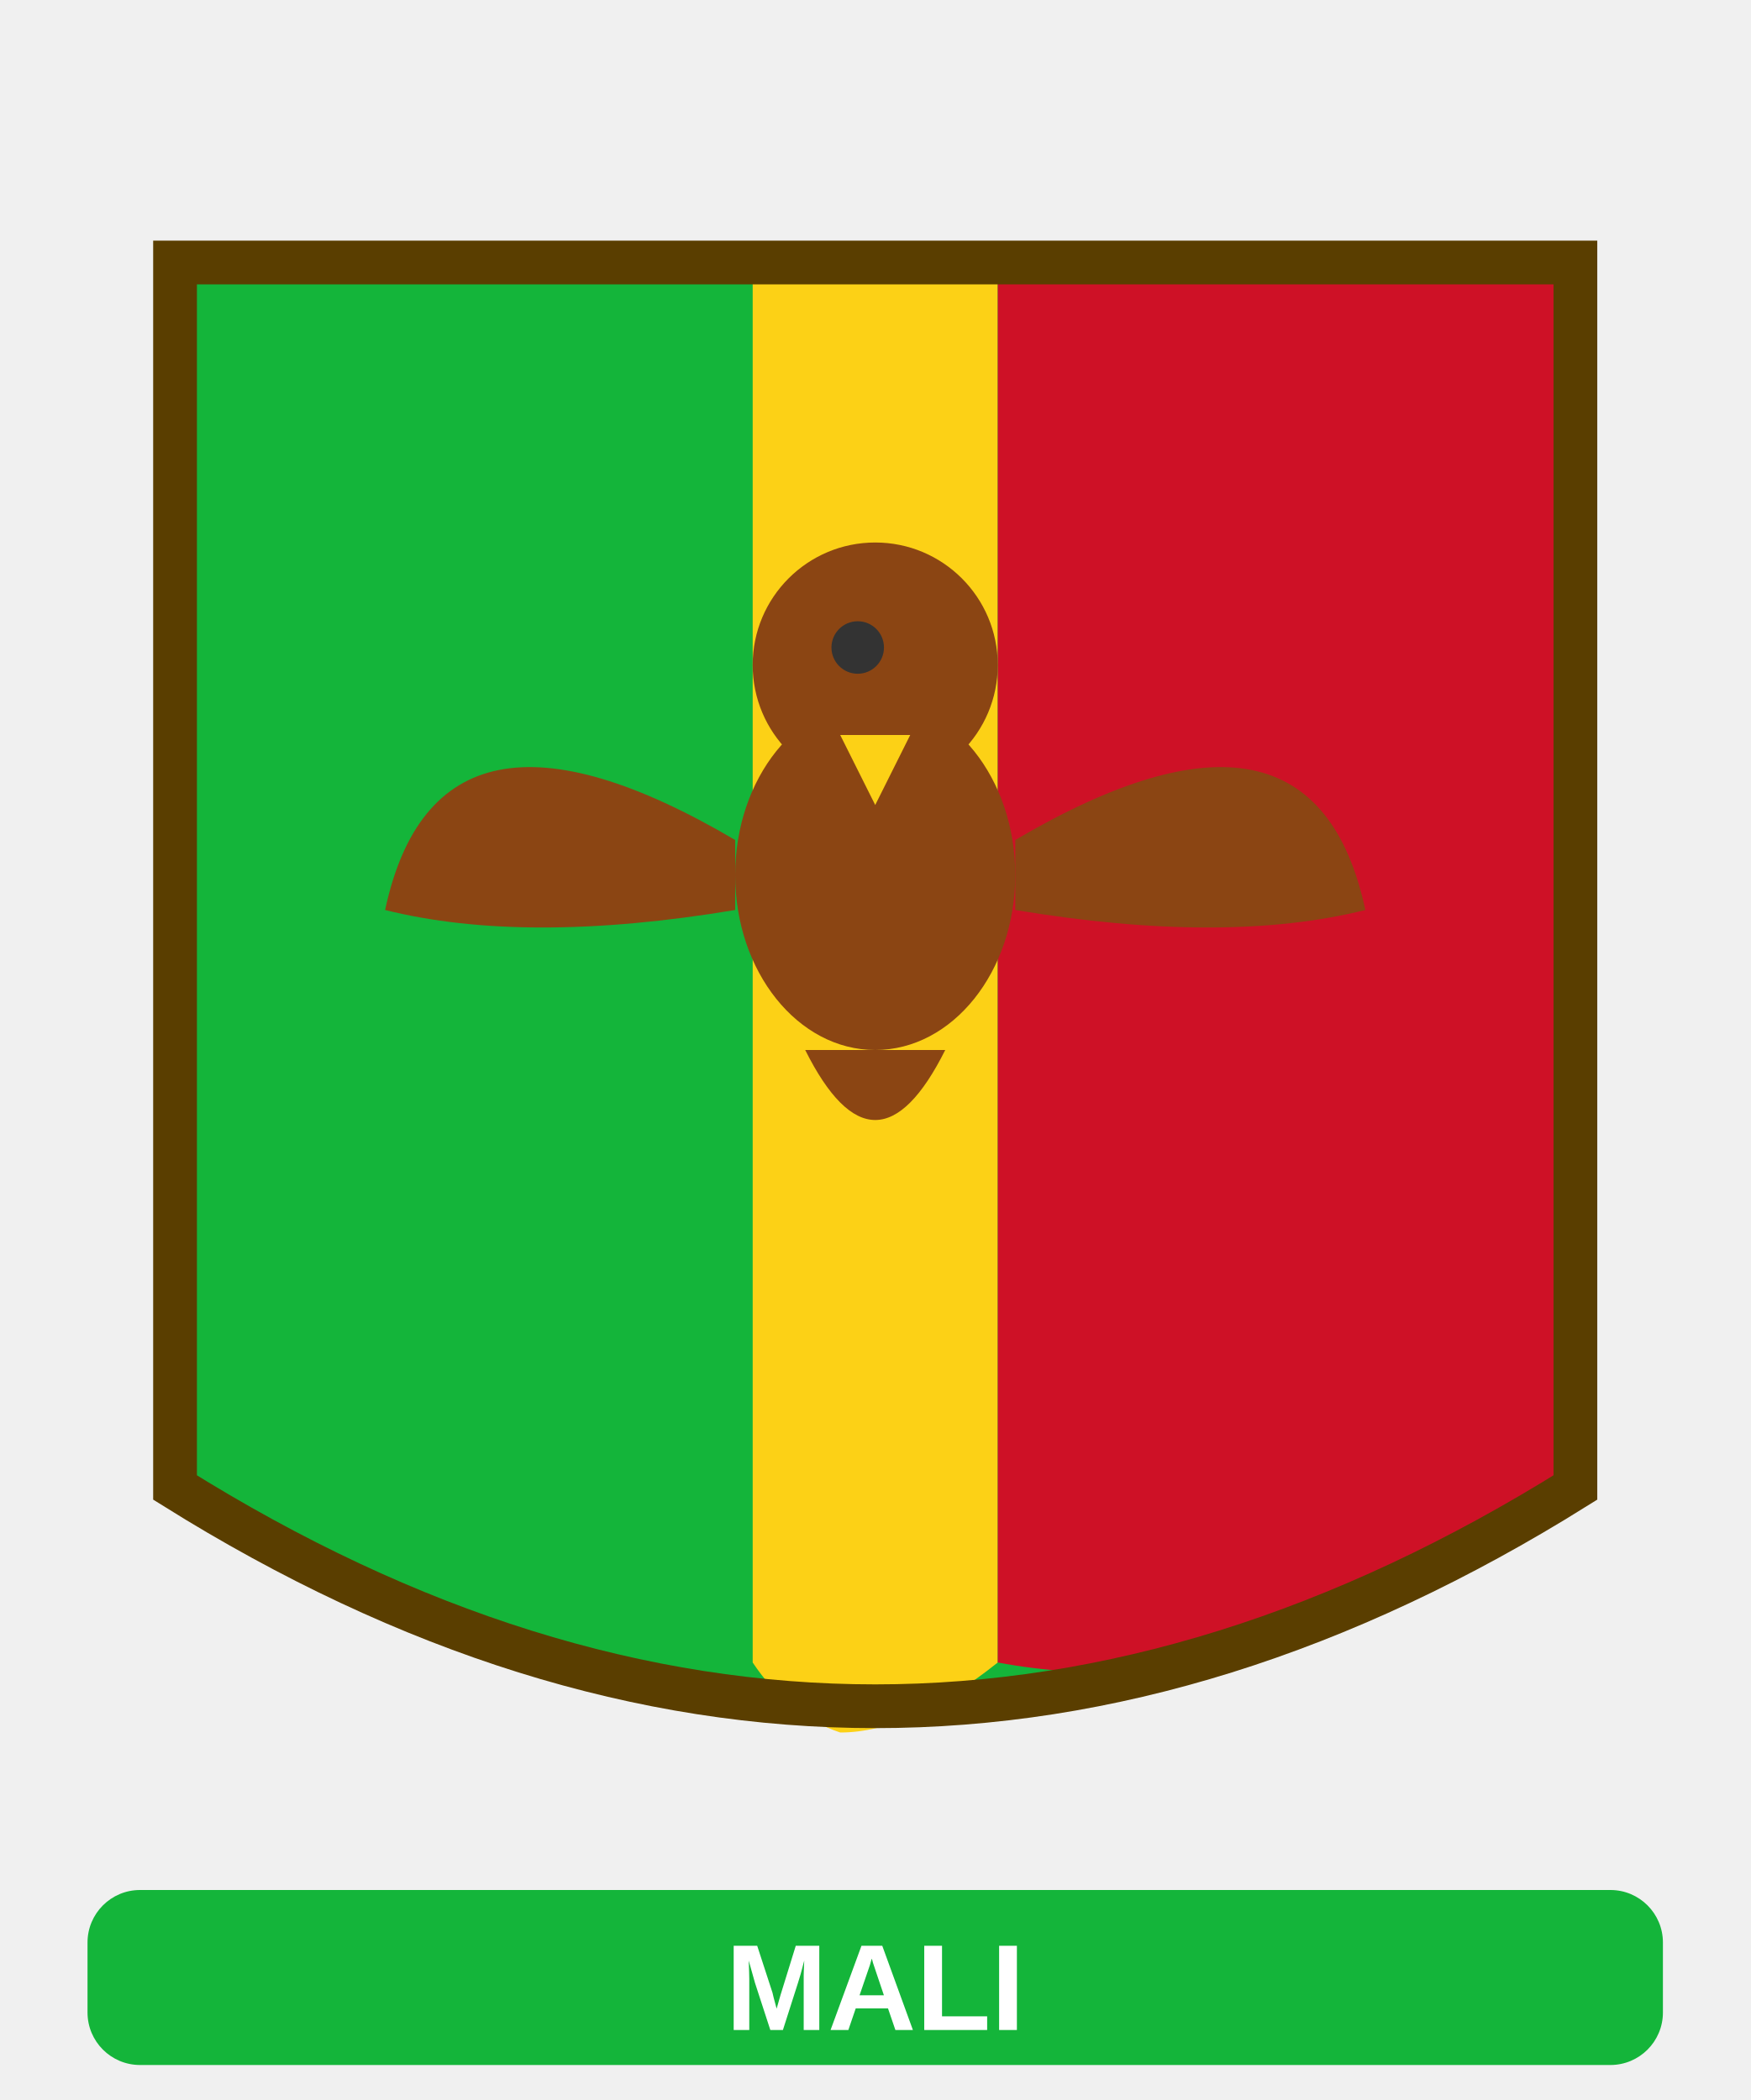
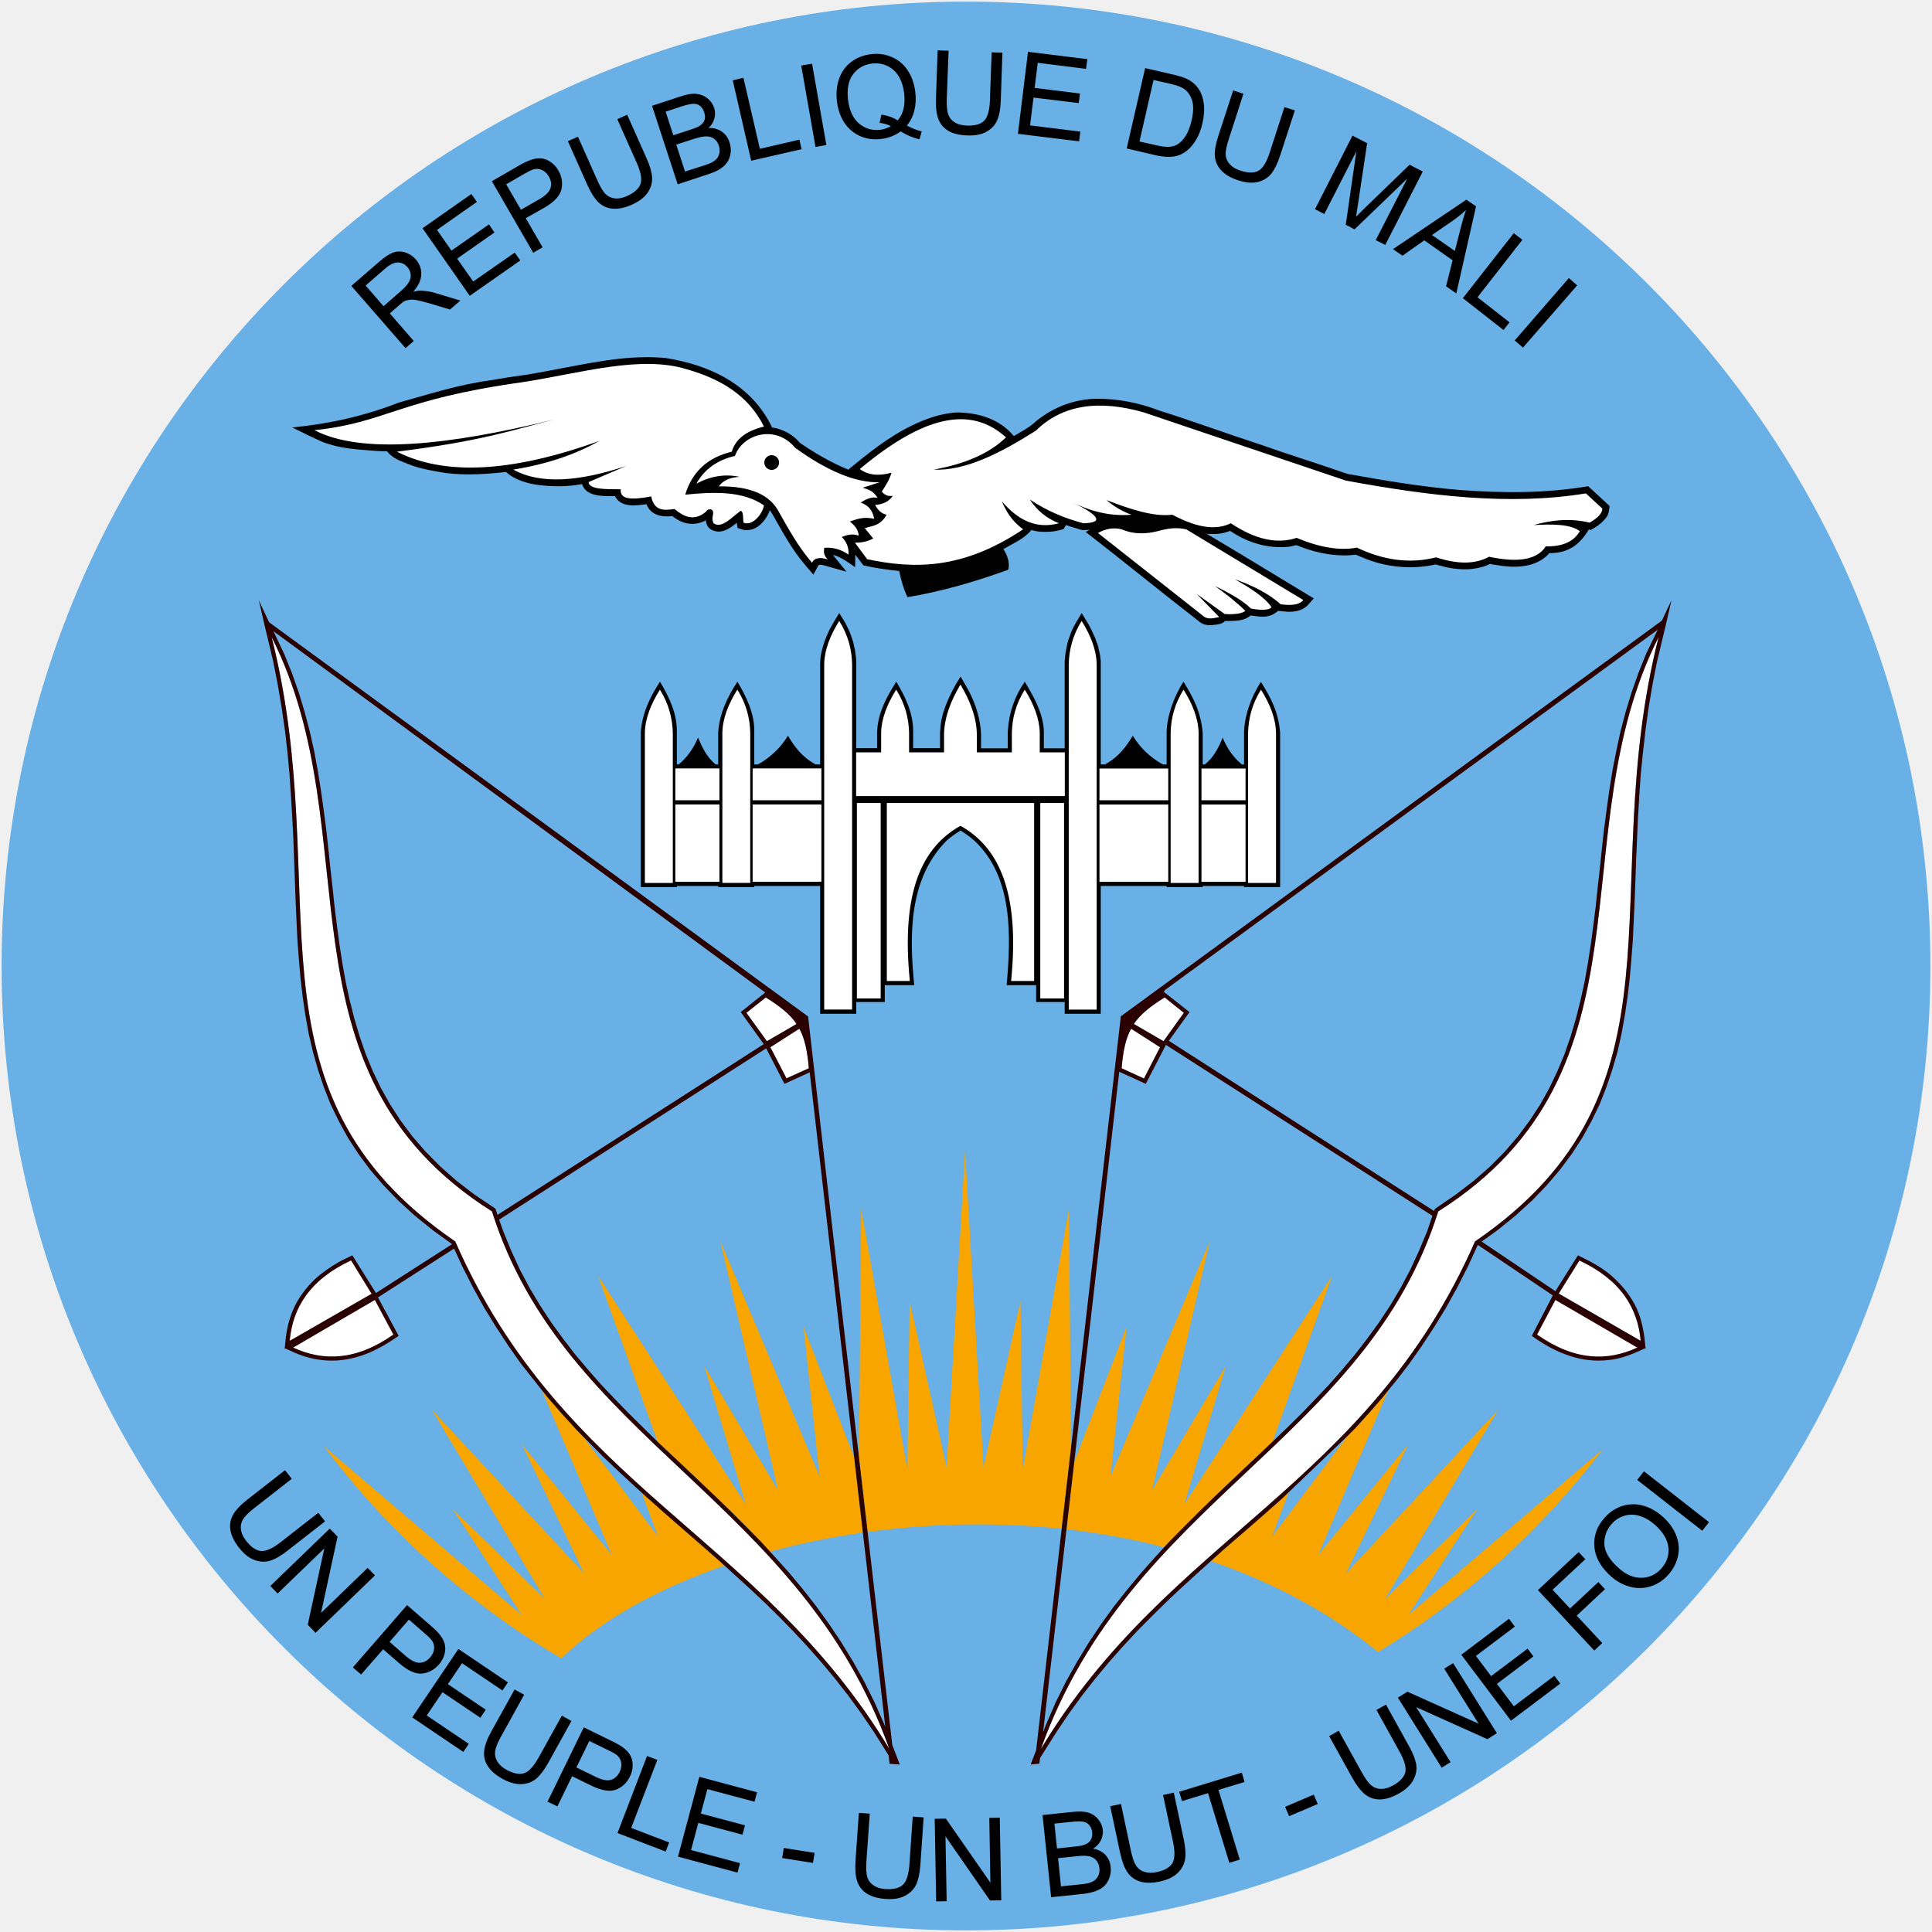
- <svg xmlns="http://www.w3.org/2000/svg" viewBox="0 0 100 120">
-   <path d="M10,15 L90,15 L90,85 Q50,110 10,85 Z" fill="#14B53A" />
-   <path d="M43,15 L57,15 L57,95 Q52,99 48,99 Q45,98 43,95 Z" fill="#FCD116" />
-   <path d="M57,15 L90,15 L90,85 Q73,98 57,95 Z" fill="#CE1126" />
-   <path d="M10,15 L90,15 L90,85 Q50,110 10,85 Z" fill="none" stroke="#5a3e00" stroke-width="2.5" />
-   <ellipse cx="50" cy="50" rx="8" ry="10" fill="#8B4513" />
-   <circle cx="50" cy="38" r="7" fill="#8B4513" />
-   <path d="M42,48 Q25,38 22,52 Q30,54 42,52" fill="#8B4513" />
-   <path d="M58,48 Q75,38 78,52 Q70,54 58,52" fill="#8B4513" />
-   <path d="M46,60 Q50,68 54,60" fill="#8B4513" />
-   <path d="M48,42 L52,42 L50,46 Z" fill="#FCD116" />
-   <circle cx="49" cy="37" r="1.5" fill="#333" />
-   <rect x="5" y="108" width="90" height="10" rx="3" fill="#14B53A" />
-   <text x="50" y="116" font-family="Arial" font-size="7" font-weight="bold" fill="white" text-anchor="middle">MALI</text>
+ <svg xmlns="http://www.w3.org/2000/svg" height="601" width="601" overflow="visible" version="1.1" id="svg98">
+   <defs id="defs102" />
+   <g clip-rule="evenodd" fill-rule="evenodd" id="g96">
+     <path d="m 303.078,-268.609 c -165.645,0 -300,134.342 -300,300 0.012,165.636 134.355,300 300,300 165.654,0 300,-134.364 300,-300 0,-165.665 -134.346,-300 -300,-300 z" fill="#68b0e5" transform="translate(-2.578 269.11)" id="path76" />
+     <path d="M103.26 180.72l61.643 52.582-21.543-33.032 28.725 28.004-35.188-58.886 47.39 50.979-19.382-40.211 28 34.472-21.776-51.252 1.762 2.15 4.24 4.901 4.314 4.719 2.35 2.423 23.485 31.32-5.156-13.756 1.804 1.64 4.61 4.081 4.61 4.045 4.628 4.045 4.628 4.045 4.61 4.063.947.856c-21.007 7.251-38.735 17.218-50.749 28.86-28.855-16.926-54.014-39.428-73.949-66.083zM207.117 179.317l-18.511-51.58 45.95 71.094-12.918-43.09 22.975 38.772-17.946-77.543 30.883 73.243-5.029-46.679 15.76 40.721 2.697 23.394c-9.966 1.421-19.641 3.425-28.842 5.903l-2.824-3.024-4.537-4.664-4.573-4.555-4.61-4.464-4.628-4.409-4.61-4.373-4.61-4.336-4.573-4.336zM269.793 184.255l.674-77.343 14.375 81.151.711-52.437 11.497 51.708 5.739-98.387 5.739 98.387 11.497-51.708.711 52.437 14.375-81.151.656 74.136-2.933 25.398c-14.102-1.494-28.295-1.713-42.124-.838-6.158.401-12.262 1.02-18.238 1.84zM336.732 185.73l16.325-42.197-5.029 46.679 30.883-73.243-17.946 77.543 22.975-38.772-12.936 43.09 45.968-71.094-18.53 51.635v.018l-4.573 4.336-4.61 4.336-4.628 4.373-4.61 4.409-4.61 4.464-4.573 4.555-4.537 4.664-1.549 1.676c-10.003-2.587-20.206-4.427-30.445-5.575zM403.435 195.186l-5.138 13.701 23.358-31.156 2.514-2.587 4.318-4.719 4.227-4.901 1.694-2.059-21.754 51.161 28.022-34.472-19.404 40.211 47.408-50.979-35.201 58.886 28.733-28.022-21.536 33.051 60.49-51.598c-19.04 25.198-42.762 46.661-69.873 63.095-15.56-12.626-33.306-21.9-52.072-28.295l3.99-3.535 4.628-4.027 4.628-4.045 4.61-4.045 4.61-4.081z" fill="#f8a500" transform="translate(-2.578 269.11)" id="path78" />
+     <path d="M 87.074,-70.932 C 118.233,-9.312 86.035,63.749 155.622,107.713 178.125,179.044 251.518,197.391 279.212,274.934 239.402,208.815 177.779,193.583 144.197,117.06 75.302,69.98 107.154,8.361 87.074,-70.932 Z m 431.463,0 c -31.156,61.619 1.039,134.681 -68.543,178.645 -22.501,71.312 -95.891,89.66 -123.603,167.221 C 366.219,208.797 427.838,193.565 461.417,117.06 530.306,69.98 498.458,8.343 518.536,-70.932 Z M 364.889,41.175 c 1.986,1.585 3.99,3.17 5.976,4.755 -2.114,2.952 -4.245,5.903 -6.359,8.873 -3.079,-1.786 -6.14,-3.589 -9.219,-5.375 1.895,-2.933 5.375,-5.648 9.602,-8.254 z m 129.014,81.843 c -2.15,3.425 -4.282,6.869 -6.432,10.294 8.49,4.901 16.981,9.784 25.471,14.685 -0.929,-10.24 -6.158,-18.949 -19.04,-24.979 z m -13.506,23.04 c 1.913,-3.571 4.027,-7.486 5.94,-11.057 8.472,4.919 17.463,10.189 25.935,15.108 -11.791,6.104 -20.214,4.455 -31.874,-4.051 z M 351.498,63.202 c 2.314,1.057 4.646,2.113 6.96,3.17 1.658,-3.243 3.334,-6.468 4.992,-9.711 -2.988,-1.913 -5.976,-3.844 -8.982,-5.757 -1.749,3.024 -2.569,7.361 -2.97,12.298 z M 240.776,41.193 c -2.004,1.567 -3.99,3.152 -5.994,4.737 2.132,2.952 4.245,5.921 6.359,8.873 3.079,-1.786 6.158,-3.589 9.237,-5.375 -1.895,-2.933 -5.393,-5.648 -9.602,-8.235 z M 111.85,122.831 c 2.141,3.444 4.424,7.134 6.567,10.578 -8.483,4.865 -17.29,9.813 -25.779,14.696 1.009,-14.481 9.384,-21.517 19.212,-25.274 z m 13.295,23.277 c -1.911,-3.571 -4.039,-7.423 -5.951,-10.994 -8.469,4.919 -17.16,10.061 -25.632,14.981 9.33,4.3 19.933,4.176 31.583,-3.986 z M 254.186,63.184 c -2.332,1.057 -4.646,2.113 -6.96,3.17 -1.658,-3.225 -3.334,-6.468 -5.01,-9.711 3.006,-1.913 5.994,-3.826 9.001,-5.757 1.749,3.024 2.569,7.361 2.97,12.298 z" fill="#fff" transform="translate(-2.578,269.11)" id="path80" />
+     <path d="M101.593 201.48l2.095 2.678-11.701 9.128c-2.032 1.603-3.828 2.624-5.388 3.097-1.56.474-3.178.401-4.867-.219-1.693-.601-3.296-1.895-4.821-3.844-1.481-1.895-2.37-3.699-2.655-5.411-.293-1.713-.02-3.316.818-4.81.834-1.476 2.323-3.061 4.469-4.737l11.699-9.128 2.092 2.678-11.686 9.128c-1.758 1.366-2.926 2.551-3.502 3.516-.579.984-.78 2.041-.612 3.188.169 1.148.705 2.314 1.603 3.462 1.54 1.968 3.085 3.024 4.635 3.17 1.543.128 3.586-.783 6.127-2.769zm-14.918 22.775l18.482-17.855 2.423 2.514-5.136 23.722 14.51-14.011 2.265 2.332-18.482 17.855-2.423-2.514 5.149-23.722-14.523 14.011zm25.675 25.325l16.855-19.386 7.313 6.359c1.288 1.111 2.217 2.041 2.788 2.751.814.984 1.35 1.968 1.609 2.988.257 1.002.23 2.077-.073 3.207-.306 1.148-.876 2.205-1.713 3.17-1.434 1.64-3.174 2.587-5.215 2.824-2.041.219-4.435-.856-7.175-3.243l-4.974-4.318-6.852 7.871zm11.406-7.944l5.014 4.373c1.658 1.439 3.103 2.15 4.334 2.132 1.233-.018 2.334-.565 3.307-1.694.707-.82 1.108-1.676 1.201-2.624.091-.929-.117-1.786-.629-2.551-.337-.492-1.079-1.239-2.243-2.241l-4.961-4.318zm7.057 23.504l14.366-21.299 15.399 10.403-1.696 2.514-12.583-8.49-4.398 6.523 11.783 7.944-1.685 2.496-11.785-7.944-4.89 7.251 13.078 8.818-1.696 2.514zm46.542-.547l2.977 1.658-7.199 12.991c-1.252 2.241-2.502 3.899-3.751 4.956-1.25 1.039-2.768 1.603-4.562 1.694-1.798.091-3.775-.456-5.941-1.658-2.104-1.166-3.631-2.478-4.562-3.954-.94-1.458-1.314-3.043-1.121-4.737.188-1.694.942-3.735 2.263-6.104l7.199-12.991 2.972 1.64-7.19 12.972c-1.082 1.95-1.696 3.498-1.847 4.61-.151 1.13.082 2.186.683 3.188.607.984 1.55 1.84 2.826 2.551 2.186 1.203 4.021 1.567 5.504 1.093 1.474-.474 2.997-2.113 4.559-4.938l7.19-12.972zm-4.444 26.747l11.26-23.103 8.709 4.245c1.549.747 2.678 1.403 3.407 1.931 1.039.747 1.822 1.567 2.332 2.478.51.893.765 1.95.765 3.134 0 1.184-.273 2.35-.838 3.48-.966 1.968-2.387 3.334-4.3 4.081-1.913.747-4.519.328-7.78-1.257l-5.923-2.897-4.577 9.383zm8.964-10.64l5.976 2.915c1.968.966 3.553 1.294 4.737.966 1.184-.346 2.113-1.166 2.751-2.496.474-.984.638-1.931.492-2.842-.164-.929-.583-1.694-1.275-2.314-.437-.383-1.348-.911-2.751-1.585l-5.903-2.879zm12.79 20.406l9.201-23.977 3.188 1.221-8.126 21.153 11.806 4.537-1.075 2.824zm18.821 7.343l6.65-24.834 17.946 4.81-.802 2.933-14.649-3.917-2.041 7.598 13.738 3.662-.783 2.915-13.738-3.68-2.259 8.454 15.232 4.081-.783 2.933zm32.413.437l.492-3.134 9.584 1.512-.492 3.134zm40.612-12.881l3.389.237-1.02 14.813c-.182 2.569-.619 4.591-1.312 6.085-.692 1.458-1.822 2.624-3.425 3.462-1.585.856-3.608 1.184-6.085 1.002-2.387-.164-4.336-.711-5.794-1.64-1.476-.929-2.478-2.205-3.024-3.826-.547-1.622-.711-3.772-.528-6.486l1.039-14.813 3.389.237-1.039 14.794c-.146 2.223-.055 3.881.273 4.956.346 1.093 1.002 1.95 1.968 2.587.966.656 2.186 1.02 3.644 1.111 2.496.182 4.3-.255 5.448-1.312 1.13-1.057 1.822-3.188 2.041-6.413zm7.288 26.364l-.456-25.69 3.48-.055 13.847 19.932-.346-20.169 3.261-.055.456 25.69-3.498.055-13.847-19.951.364 20.188zm35.765-1.294l-2.678-25.562 9.584-1.002c1.95-.2 3.535-.109 4.774.273 1.239.401 2.241 1.111 3.024 2.113.783 1.002 1.239 2.077 1.366 3.261.109 1.093-.073 2.15-.583 3.17-.474 1.039-1.294 1.895-2.423 2.624 1.585.292 2.861.947 3.808 1.931.947 1.02 1.494 2.259 1.64 3.753.128 1.203 0 2.332-.401 3.425-.401 1.075-.947 1.931-1.622 2.569-.692.638-1.585 1.148-2.678 1.549-1.075.401-2.441.692-4.063.875zm1.822-15.177l5.539-.583c1.494-.146 2.551-.364 3.188-.638.82-.328 1.439-.838 1.804-1.476.364-.638.51-1.403.419-2.296-.091-.838-.364-1.567-.838-2.168-.474-.601-1.111-.984-1.895-1.148-.765-.164-2.077-.146-3.917.055l-5.102.528zm1.239 11.806l6.359-.674c1.111-.109 1.858-.237 2.296-.364.765-.219 1.385-.528 1.877-.911.492-.364.875-.893 1.148-1.549.273-.656.364-1.385.273-2.205-.091-.947-.419-1.749-.984-2.405-.565-.656-1.294-1.075-2.205-1.275-.875-.182-2.15-.2-3.771-.018l-5.903.619zm31.757-28.441l3.334-.711 3.097 14.521c.528 2.533.674 4.591.401 6.195-.255 1.622-1.02 3.043-2.314 4.282-1.294 1.257-3.152 2.132-5.575 2.642-2.35.51-4.373.51-6.031.018-1.676-.492-2.988-1.439-3.954-2.842-.984-1.403-1.731-3.425-2.314-6.085l-3.079-14.521 3.334-.711 3.079 14.503c.456 2.186 1.002 3.753 1.622 4.682.638.966 1.494 1.603 2.605 1.95 1.111.364 2.387.383 3.808.073 2.441-.51 4.063-1.439 4.883-2.769.783-1.33.856-3.571.182-6.723zm20.607 21.099l-6.614-21.663-8.09 2.478-.893-2.897 19.477-5.958.875 2.897-8.126 2.478 6.632 21.682zm18.602-14.503l-1.239-2.915 8.909-3.79 1.239 2.915zm27.166-33.051l2.97-1.658 7.197 12.991c1.257 2.241 1.986 4.191 2.223 5.794.219 1.622-.109 3.207-.984 4.774-.875 1.585-2.387 2.97-4.555 4.172-2.095 1.166-4.027 1.749-5.757 1.767-1.749.018-3.28-.51-4.628-1.567-1.33-1.057-2.642-2.769-3.972-5.138l-7.197-12.991 2.97-1.658 7.197 12.972c1.075 1.95 2.059 3.298 2.933 4.008.875.729 1.895 1.093 3.043 1.111 1.166.018 2.387-.346 3.662-1.039 2.186-1.221 3.48-2.587 3.863-4.099.364-1.494-.219-3.662-1.786-6.486zm20.297 17.965l-13.628-21.791 2.97-1.84 22.137 9.948-10.695-17.108 2.769-1.731 13.61 21.791-2.952 1.858-22.155-9.966 10.713 17.108zm21.554-14.612l-15.45-20.515 14.831-11.187 1.822 2.423-12.116 9.128 4.737 6.286 11.351-8.545 1.804 2.405-11.351 8.545 5.266 6.978 12.608-9.493 1.822 2.423zm25.909-21.827l-17.527-18.803 12.681-11.825 2.059 2.223-10.185 9.492 5.429 5.83 8.818-8.217 2.059 2.205-8.8 8.235 7.944 8.527zm5.174-23.103c-3.17-2.842-4.901-5.94-5.156-9.256-.255-3.316.82-6.322 3.243-9.001 1.585-1.767 3.444-2.988 5.557-3.644 2.113-.638 4.263-.674 6.45-.055 2.168.601 4.209 1.786 6.122 3.498 1.931 1.749 3.316 3.699 4.136 5.849.82 2.168.984 4.3.492 6.45-.51 2.15-1.512 4.045-3.006 5.703-1.622 1.804-3.498 3.006-5.648 3.644-2.132.638-4.282.638-6.45.018-2.15-.619-4.063-1.694-5.739-3.207zm2.387-2.569c2.296 2.077 4.664 3.079 7.106 3.043 2.441-.036 4.5-1.002 6.176-2.861 1.713-1.913 2.46-4.081 2.223-6.504-.237-2.441-1.585-4.755-4.045-6.978-1.549-1.403-3.134-2.35-4.774-2.861-1.622-.528-3.225-.565-4.774-.128-1.549.437-2.879 1.275-4.027 2.533-1.603 1.804-2.369 3.881-2.314 6.286.073 2.387 1.549 4.883 4.427 7.47zm26.036-11.588l-20.242-15.815 2.095-2.678 20.242 15.815zM294.254-253.447l-.51 14.86c-.109 2.72.128 4.899.729 6.49.601 1.591 1.64 2.817 3.134 3.702 1.494.878 3.462 1.339 5.867 1.423 2.46.084 4.482-.297 6.031-1.195 1.567-.896 2.678-2.092 3.298-3.587.656-1.501 1.002-3.566 1.093-6.149l.51-14.804-3.352-.115-.528 14.804c-.109 3.219-.711 5.397-1.822 6.492-1.093 1.095-2.897 1.563-5.393 1.479-1.476-.055-2.715-.363-3.717-.967-.984-.61-1.658-1.434-2.041-2.505-.383-1.071-.528-2.722-.456-4.954l.565-14.86zm28.113.455l-3.134 25.508 19.021 2.334.401-3.017-15.651-1.937 1.075-8.654 14.066 1.709.401-2.961-14.12-1.765.966-7.8 15.031 1.878.401-3.017zm-47.135.627c-.565-.002-1.13.042-1.713.113-2.332.288-4.391 1.082-6.14 2.392-1.749 1.31-3.006 3.055-3.771 5.238-.765 2.192-.984 4.542-.674 7.06.31 2.525 1.075 4.77 2.332 6.661 1.257 1.897 2.933 3.27 4.956 4.156 2.022.88 4.172 1.141 6.486.855 2.277-.282 4.282-1.048 6.031-2.334 2.004 1.202 3.954 2.011 5.867 2.449l.692-2.449c-1.385-.335-2.933-.936-4.61-1.822 1.13-1.399 1.895-2.966 2.332-4.726.437-1.753.547-3.715.273-5.808-.31-2.531-1.093-4.715-2.332-6.605-1.239-1.891-2.861-3.27-4.901-4.156-1.512-.663-3.134-1.02-4.828-1.024zm-.109 2.961c1.203.013 2.369.281 3.462.796 1.458.681 2.642 1.729 3.535 3.188.893 1.454 1.458 3.23 1.713 5.295.437 3.629-.237 6.433-2.004 8.485-1.385-.92-3.043-1.518-5.065-1.822l-.565 2.562c1.203.144 2.387.468 3.535 1.024-1.02.579-2.114.988-3.316 1.139-2.533.31-4.737-.361-6.596-1.935-1.858-1.572-3.006-3.974-3.425-7.288-.419-3.422.091-6.102 1.549-8.028 1.439-1.92 3.407-3.048 5.921-3.36.419-.051.838-.062 1.257-.057zm-19.932.113l-3.371.57 4.446 25.336 3.371-.627zm103.616 1.366l-5.739 24.996 8.982 2.106c1.512.346 2.933.532 4.172.514 1.221-.013 2.277-.211 3.243-.57.947-.359 1.877-.964 2.788-1.766.911-.802 1.767-1.88 2.551-3.245.783-1.365 1.385-2.994 1.822-4.896.528-2.232.656-4.32.401-6.207-.255-1.889-.875-3.535-1.931-4.952-.82-1.1-1.95-1.957-3.298-2.62-.966-.47-2.387-.916-4.336-1.366zm-124.988 3.017l-3.298.798 5.739 24.996 15.669-3.587-.674-2.961-12.298 2.848-5.12-22.091zm127.593.683l5.302 1.195c1.968.455 3.352.993 4.154 1.538 1.13.76 1.968 1.928 2.514 3.531.528 1.603.474 3.7-.128 6.32-.437 1.891-1.02 3.442-1.767 4.668-.747 1.221-1.585 2.128-2.551 2.733-.692.432-1.567.709-2.569.798-1.002.089-2.332-.073-3.99-.456l-5.338-1.197zm24.779 3.245l-4.61 14.12c-.838 2.585-1.221 4.679-1.075 6.379.128 1.694.838 3.187 2.041 4.442 1.203 1.263 2.897 2.276 5.193 3.017 2.35.765 4.391.947 6.14.512 1.749-.43 3.134-1.294 4.154-2.562 1.02-1.261 1.931-3.125 2.733-5.579l4.61-14.12-3.243-1.026-4.555 14.064c-.984 3.063-2.168 5.001-3.535 5.75-1.348.747-3.243.722-5.63-.057-1.385-.45-2.46-1.082-3.243-1.937-.783-.862-1.239-1.888-1.312-3.017-.073-1.137.273-2.715.966-4.839l4.555-14.12-3.188-1.024zm-167.841 1.026c-1.075.04-2.369.288-3.753.742l-9.183 3.017 7.98 24.425 9.274-3.075c1.567-.503 2.842-1.029 3.826-1.651.984-.621 1.731-1.341 2.277-2.106.528-.765.911-1.705 1.075-2.848.164-1.137.036-2.274-.346-3.416-.456-1.423-1.257-2.511-2.387-3.301-1.13-.782-2.478-1.186-4.099-1.139.966-.94 1.549-1.97 1.822-3.075.273-1.106.219-2.141-.109-3.188-.364-1.119-1.02-2.083-2.004-2.902-.966-.818-2.132-1.299-3.407-1.425-.328-.033-.619-.069-.966-.057zm0 3.132c.783-.013 1.458.193 2.041.683.583.49 1.002 1.181 1.257 1.993.273.855.346 1.634.109 2.334-.237.707-.729 1.306-1.476 1.822-.565.388-1.585.793-3.024 1.254l-5.229 1.707-2.387-7.344 4.828-1.594c1.749-.568 3.061-.849 3.863-.855zm-20.679 3.416l-3.061 1.366 6.031 13.552c1.312 2.948 1.694 5.133 1.184 6.605-.51 1.465-1.913 2.74-4.209 3.757-1.33.598-2.533.855-3.699.74-1.148-.115-2.15-.565-2.952-1.366-.82-.794-1.658-2.228-2.569-4.269l-6.031-13.55-3.134 1.366 6.031 13.55c1.111 2.487 2.296 4.351 3.535 5.522 1.239 1.168 2.715 1.8 4.446 1.937 1.731.133 3.717-.273 5.921-1.254 2.259-1.006 3.881-2.268 4.901-3.757 1.002-1.489 1.439-3.043 1.366-4.67-.091-1.622-.656-3.62-1.713-5.978l-6.031-13.55zm225.634 6.492l-11.661 22.888 2.897 1.479 9.966-19.473-3.298 22.831 2.733 1.423 16.398-15.771-9.802 19.131 2.97 1.481 11.661-22.831-4.099-2.106-13.61 13.151c-1.366 1.328-2.369 2.319-3.061 3.019.146-.867.346-2.165.619-3.93l2.842-18.959-4.555-2.334zm-201.037.228c.929.007 1.767.219 2.46.74.674.519 1.184 1.246 1.476 2.163.255.776.292 1.521.164 2.221-.128.7-.383 1.294-.783 1.765-.401.472-.947.876-1.658 1.254-.401.217-1.111.51-2.168.853l-6.085 1.937-2.733-8.37 5.63-1.822c1.567-.503 2.788-.74 3.699-.74zm-52.212 6.831c-.805.035-1.665.231-2.564.568-.862.306-2.057.853-3.529 1.709l-8.37 4.839 12.869 22.263 2.902-1.709-5.238-9.052 5.752-3.247c3.147-1.818 4.903-3.746 5.351-5.75.45-2.006.128-3.976-.967-5.865-.634-1.108-1.405-1.96-2.392-2.618-.98-.663-1.982-1.055-3.017-1.139-.259-.022-.528-.013-.796 0zm-.798 3.301c.661-.055 1.299.051 1.937.343.855.394 1.567 1.057 2.106 1.993.743 1.286.9 2.476.512 3.644-.388 1.172-1.514 2.316-3.416 3.416l-5.75 3.301-4.611-7.915 5.694-3.301c1.334-.765 2.272-1.212 2.846-1.366.222-.058.463-.097.683-.115zm-20.042 7.8l-15.201 10.649 14.691 21.009 15.715-10.988-1.709-2.449-12.925 8.997-5.01-7.117 11.615-8.142-1.707-2.505-11.672 8.142-4.498-6.433 12.411-8.711-1.709-2.449zm309.518 1.766l-22.829 15.374 2.952 2.05 6.778-4.783 8.818 6.206-2.041 8.084 3.188 2.221 6.14-27.102zm-.128 3.188c-.455 1.37-1.02 3.172-1.585 5.409l-1.877 7.344-7.124-4.954 6.614-4.555c1.421-.988 2.769-2.084 3.972-3.245zm14.867 7.231l-15.833 20.213 12.645 9.906 1.877-2.39-9.966-7.8 13.956-17.879zm-346.795 5.694c-.629.004-1.221.122-1.822.341-1.202.43-2.656 1.403-4.384 2.904l-8.598 7.459 16.853 19.359 2.562-2.221-7.463-8.596 2.961-2.562c.665-.581 1.137-1.004 1.479-1.195.485-.244 1.055-.372 1.653-.456.598-.089 1.366-.082 2.39.115 1.024.197 2.449.572 4.214 1.08l6.034 1.822 3.245-2.789-7.971-2.39c-1.561-.448-3.037-.647-4.384-.683-.629-.005-1.37.076-2.334.341 1.64-1.873 2.44-3.635 2.505-5.351.071-1.716-.454-3.294-1.651-4.67-.927-1.066-2.055-1.807-3.36-2.221-.652-.206-1.308-.29-1.935-.284zm-.343 3.416c1.177.013 2.165.503 2.961 1.423.543.623.906 1.332 1.026 2.165.12.831-.066 1.627-.514 2.449-.454.814-1.274 1.773-2.447 2.789l-5.466 4.783-5.583-6.433 6.093-5.295c1.436-1.25 2.749-1.889 3.928-1.878zm364.286 4.841l-16.853 19.415 2.569 2.221 16.853-19.359z" transform="translate(-2.578 269.11)" id="path82" />
+     <path d="m 83.087,-82.382 1.253,5.409 c 0.244,1.029 0.34,1.39 0.512,2.221 l 2.733,11.501 1.423,7.231 1.196,7.117 1.025,7.06 0.797,6.946 0.626,6.832 0.455,6.775 0.399,6.662 0.342,6.548 0.228,6.434 0.228,6.377 0.228,6.32 0.285,6.206 0.285,6.092 0.455,5.978 0.512,5.921 0.683,5.864 0.854,5.751 1.025,5.694 1.31,5.58 1.537,5.466 1.822,5.409 2.107,5.352 2.505,5.181 2.847,5.181 3.245,5.01 3.701,5.01 4.156,4.84 4.612,4.783 5.124,4.669 5.637,4.555 5.978,4.327 -23.686,15.202 -7.345,-11.729 -2.221,1.082 c -2.613,1.202 -4.993,2.834 -7.288,4.555 -3.112,2.341 -5.633,5.385 -7.63,8.711 -1.606,2.866 -2.675,5.994 -3.245,9.224 -0.312,1.693 -0.443,3.414 -0.626,5.124 l -0.208,0.225 0.263,0.006 2.906,1.306 c 2.688,1.186 5.564,1.991 8.484,2.334 3.014,0.352 6.092,0.203 9.053,-0.455 4.662,-0.952 8.91,-3.121 12.868,-5.694 l 2.05,-1.366 -6.434,-11.957 23.686,-15.202 2.448,5.352 3.416,6.719 3.53,6.377 3.701,6.035 3.815,5.808 3.929,5.58 8.199,10.363 4.27,4.897 4.27,4.726 2.391,2.448 6.491,6.548 4.498,4.27 4.555,4.213 4.555,4.156 4.612,4.099 4.612,4.043 4.669,4.043 4.612,4.043 4.612,4.043 4.555,4.156 4.555,4.156 4.555,4.27 4.498,4.441 4.384,4.498 4.327,4.669 4.27,4.84 4.213,5.067 4.099,5.238 3.986,5.466 3.929,5.751 4.612,7.345 0.285,2.619 c 1.057,0.091 2.113,0.155 3.188,0.228 l -2.334,-6.092 -10.363,-89.448 C 264.395,138.547 253.954,47.093 253.954,47.093 L 86.275,-75.549 Z m 439.438,0 -2.961,6.32 -168.077,122.927 -0.285,0.228 v 0.342 l -15.43,133.631 -10.875,94.287 -1.708,4.441 c 0.929,-0.073 1.822,-0.212 2.733,-0.285 l 0.171,-1.708 5.181,-8.199 3.872,-5.751 3.986,-5.466 4.099,-5.238 4.213,-5.067 4.27,-4.84 4.327,-4.669 4.441,-4.498 4.498,-4.441 4.498,-4.27 4.555,-4.156 9.167,-8.256 4.612,-3.986 4.669,-4.043 4.612,-4.043 4.612,-4.099 19.928,-19.074 2.562,-2.562 4.27,-4.726 4.27,-4.897 1.651,-2.05 2.961,-3.644 3.587,-4.669 3.929,-5.58 3.815,-5.808 3.701,-6.035 3.53,-6.377 3.416,-6.719 2.961,-6.491 23.344,15.715 -6.548,12.583 c 3.636,2.591 7.512,4.856 11.786,6.206 3.879,1.336 8.052,1.789 12.128,1.309 4.044,-0.363 7.731,-1.989 11.374,-3.659 l 0.274,0.033 -0.204,-0.245 c -0.282,-3.687 -0.862,-7.347 -2.163,-10.818 -1.642,-4.178 -4.306,-7.728 -7.573,-10.761 -3.248,-3.12 -7.268,-5.166 -11.273,-7.117 l -7.003,11.159 -22.946,-15.43 4.897,-3.53 5.637,-4.555 5.124,-4.669 4.612,-4.783 4.156,-4.897 3.701,-4.954 3.245,-5.01 2.847,-5.181 2.505,-5.181 2.107,-5.352 1.822,-5.409 1.594,-5.466 1.253,-5.58 1.025,-5.694 0.854,-5.751 0.683,-5.864 0.512,-5.921 0.455,-5.978 0.285,-6.092 0.285,-6.206 0.228,-6.32 0.228,-6.377 0.285,-6.434 0.285,-6.548 0.399,-6.662 0.456,-6.775 0.683,-6.832 0.797,-6.946 0.968,-7.06 1.196,-7.117 1.423,-7.231 2.847,-11.9 c 0.175,-0.758 0.331,-1.379 0.512,-2.221 z m -4.27,9.167 -3.644,7.573 -2.391,5.978 -2.107,5.978 -1.822,5.978 -1.594,6.035 -1.31,6.092 -1.196,6.092 -0.968,6.092 -0.854,6.092 -0.797,6.092 -0.683,6.092 -0.626,6.092 -0.683,6.035 -0.626,5.978 -0.74,5.921 -0.797,5.921 -0.911,5.864 -1.025,5.751 -1.253,5.694 -1.423,5.637 -1.651,5.58 -1.879,5.409 -2.221,5.352 -2.505,5.238 -2.847,5.124 -3.245,4.954 -3.644,4.897 -4.099,4.783 -4.555,4.612 -5.067,4.441 -5.637,4.327 -6.491,4.441 -0.285,0.683 -82.501,-52.951 6.434,-8.939 -7.972,-6.264 c 0,0 0.191,-0.379 0.286,-0.569 z m -430.613,0.455 152.989,112.393 -7.63,6.092 7.174,9.964 -82.843,53.122 -0.626,-1.936 -6.548,-4.384 -5.637,-4.327 -5.067,-4.498 -4.555,-4.612 -4.099,-4.726 -3.644,-4.897 -3.245,-5.01 -2.847,-5.067 -2.505,-5.238 -2.221,-5.352 -1.879,-5.466 -1.651,-5.523 -1.423,-5.637 -1.253,-5.694 -1.025,-5.751 -0.911,-5.864 -0.797,-5.921 -0.74,-5.921 -0.626,-5.978 -0.683,-6.035 -0.626,-6.092 -0.683,-6.092 -0.797,-6.092 -0.854,-6.092 -0.968,-6.092 -1.139,-6.092 -1.366,-6.092 -1.594,-6.035 -1.822,-6.035 -2.107,-5.978 -2.391,-5.921 z m -0.569,1.822 C 118.232,-9.318 86.037,63.766 155.624,107.73 178.127,179.061 251.54,197.41 279.234,274.954 239.424,208.834 177.763,193.591 144.18,117.068 75.286,69.988 107.152,8.355 87.072,-70.937 Z m 431.467,0 C 498.461,8.337 530.321,69.988 461.432,117.068 427.853,193.573 366.206,208.816 326.378,274.954 354.09,197.392 427.486,179.043 449.988,107.73 519.569,63.766 487.384,-9.318 518.539,-70.937 Z M 240.802,41.171 c 4.209,2.587 7.671,5.322 9.565,8.256 -3.079,1.786 -6.145,3.567 -9.224,5.352 -2.113,-2.952 -4.245,-5.874 -6.377,-8.825 2.004,-1.585 4.031,-3.216 6.035,-4.783 z m 124.065,0 c 1.986,1.585 3.992,3.198 5.978,4.783 -2.113,2.952 -4.206,5.855 -6.32,8.825 -3.079,-1.786 -6.145,-3.567 -9.224,-5.352 1.895,-2.933 5.338,-5.65 9.565,-8.256 z m -113.646,9.736 c 1.749,3.024 2.56,7.361 2.961,12.298 -2.332,1.057 -4.632,2.075 -6.946,3.132 -1.658,-3.225 -3.334,-6.436 -5.01,-9.679 3.006,-1.913 5.99,-3.819 8.996,-5.751 z m 103.226,0 c 3.006,1.913 6.008,3.838 8.996,5.751 -1.658,3.243 -3.352,6.493 -5.01,9.736 -2.314,-1.057 -4.632,-2.132 -6.946,-3.188 0.401,-4.938 1.212,-9.274 2.961,-12.298 z m 10.818,5.01 82.9,53.179 -1.594,4.726 -2.562,6.149 -2.733,5.921 -3.018,5.694 -3.245,5.466 -3.473,5.238 -3.644,5.01 -3.815,4.954 -3.986,4.726 -4.099,4.669 -4.27,4.498 -4.327,4.498 -4.441,4.384 -9.11,8.711 -4.612,4.327 -4.612,4.384 -4.612,4.384 -4.612,4.498 -4.555,4.555 -4.555,4.612 -4.441,4.84 -4.327,4.897 -4.27,5.124 -4.156,5.238 -3.986,5.523 -3.815,5.694 -3.644,5.978 -3.473,6.206 -3.245,6.548 -2.961,6.832 -0.911,2.334 23.686,-205.428 8.256,3.757 z m -124.35,1.082 5.694,11.046 7.857,-3.586 23.515,203.663 -0.285,-0.74 -3.018,-6.832 -3.245,-6.548 -3.473,-6.206 -3.644,-5.978 -3.815,-5.694 -3.986,-5.523 -4.099,-5.238 -4.27,-5.124 -4.384,-4.897 -4.441,-4.84 -4.555,-4.612 -4.555,-4.555 -4.612,-4.498 -4.612,-4.384 -4.612,-4.384 -4.612,-4.327 -4.612,-4.327 -8.939,-8.825 -4.327,-4.441 -4.27,-4.498 -4.099,-4.669 -3.986,-4.726 -3.815,-4.954 -3.644,-5.01 -3.473,-5.295 -3.245,-5.409 -3.018,-5.694 -2.733,-5.921 -2.505,-6.149 -1.253,-3.53 z M 111.783,122.99 c 2.141,3.444 4.234,6.919 6.377,10.363 -8.483,4.865 -16.962,9.75 -25.451,14.633 0.927,-10.24 6.187,-18.965 19.074,-24.995 z m 382.103,0 c 12.881,6.031 18.145,14.756 19.074,24.995 -8.49,-4.901 -17.017,-9.789 -25.508,-14.69 2.15,-3.425 4.284,-6.88 6.434,-10.306 z M 119.185,135.288 c 1.911,3.571 3.839,7.19 5.751,10.761 -11.65,8.162 -21.814,8.342 -31.144,4.043 8.472,-4.919 16.925,-9.884 25.394,-14.804 z m 367.242,0 c 8.472,4.919 16.979,9.884 25.451,14.804 -9.329,4.3 -19.484,4.12 -31.144,-4.043 z" color="#000" fill="#2b0000" transform="translate(-2.578,269.11)" id="path84" />
+     <path d="m 263.633,-78.396 -1.594,2.619 -0.456,0.854 -0.512,0.854 -0.455,0.854 -0.399,0.911 -0.399,0.854 -0.342,0.854 -0.342,0.854 -0.285,0.911 -0.285,0.854 -0.228,0.911 -0.228,0.854 -0.171,0.911 -0.114,0.854 -0.057,0.911 -0.057,0.911 v 31.315 h -1.423 c -4.263,-2.332 -6.593,-5.568 -8.597,-8.939 -2.114,3.498 -5.092,6.552 -9.338,8.939 h -1.139 v -9.964 c 0.134,-5.793 -2.353,-10.928 -5.238,-15.771 -3.169,4.805 -5.592,9.972 -5.978,15.771 v 9.964 h -0.797 c -2.715,-2.205 -4.172,-5.236 -5.466,-8.37 -1.366,3.261 -3.321,6.129 -6.035,8.37 h -0.569 v -9.964 c 0.13,-5.785 -2.356,-10.932 -5.239,-15.771 -3.183,4.797 -5.593,9.983 -5.978,15.771 V 6.838 h 11.217 V 6.497 h 12.868 v 0.342 h 11.217 V 6.497 H 257.712 V 46.239 h 11.217 v -3.644 h 8.882 v -5.238 h 9.167 c -1.578,-15.691 -1.722,-33.18 10.135,-45.037 1.314,-1.16 2.772,-2.167 4.27,-3.075 1.483,0.906 2.906,1.93 4.213,3.075 C 317.844,3.694 317.041,22.072 315.731,37.357 h 9.167 v 5.238 h 8.882 v 3.644 h 11.217 V 6.497 h 20.497 V 6.838 H 376.71 V 6.497 h 12.868 v 0.342 h 11.217 V -41.216 c -0.577,-6.413 -2.755,-10.659 -5.978,-15.771 -3.143,4.757 -5.185,10.868 -5.238,15.771 v 9.907 h -0.683 c -2.733,-2.241 -4.612,-5.051 -5.978,-8.313 -1.294,3.134 -2.79,6.126 -5.523,8.313 h -0.683 v -9.907 c -0.63,-6.466 -2.783,-10.65 -5.978,-15.828 -3.107,4.803 -5.185,10.906 -5.238,15.828 v 9.907 h -1.196 c -4.263,-2.387 -7.224,-5.441 -9.338,-8.939 -2.022,3.371 -4.391,6.607 -8.654,8.939 h -1.31 v -31.315 -0.911 l -0.114,-0.854 -0.114,-0.911 -0.171,-0.911 -0.228,-0.854 -0.171,-0.854 -0.285,-0.911 -0.342,-0.854 -0.285,-0.911 -0.399,-0.854 -0.399,-0.854 -0.399,-0.854 -0.455,-0.911 -0.456,-0.854 -0.512,-0.854 -1.594,-2.619 -1.594,2.619 -0.512,0.911 -0.456,0.854 -0.399,0.854 -0.399,0.911 -0.285,0.854 -0.342,0.911 -0.285,0.854 -0.228,0.911 -0.171,0.854 -0.171,0.854 -0.171,0.911 -0.114,0.854 -0.057,0.854 -0.114,0.911 v 0.854 26.305 h -6.491 v -4.954 -0.854 c -0.418,-5.525 -3.149,-10.265 -5.921,-14.917 -3.11,4.486 -4.877,9.492 -5.238,14.917 l -0.057,0.854 v 4.954 h -8.313 v -4.555 l -0.057,-0.512 v -0.512 c -0.469,-5.109 -2.304,-10.03 -4.952,-14.405 l -1.366,-2.334 -1.423,2.334 c -2.459,4.405 -4.706,9.275 -4.895,14.405 l -0.057,0.512 v 0.512 4.498 h -8.37 v -4.897 -0.854 c -0.141,-5.492 -2.487,-10.299 -5.238,-14.917 -2.888,4.484 -5.56,9.43 -5.921,14.861 l -0.057,0.911 v 4.897 h -6.491 v -26.248 -0.911 l -0.057,-0.854 -0.114,-0.854 -0.114,-0.911 -0.114,-0.854 -0.228,-0.854 -0.171,-0.911 -0.228,-0.854 -0.285,-0.854 -0.285,-0.911 -0.342,-0.854 -0.399,-0.911 -0.404,-0.854 -0.455,-0.911 -0.455,-0.854 z" color="#000" id="path86" transform="translate(-2.578,269.11)" />
+     <path d="m 112.68,152.78 h 4.77 v -25.67 c -0.07,-2.44 -0.68,-4.89 -2.2,-7.33 -1.53,2.44 -2.51,4.89 -2.57,7.33 z m 107.76,0 h -4.77 v -25.67 c 0.07,-2.44 0.68,-4.89 2.2,-7.33 1.53,2.44 2.51,4.89 2.57,7.33 z m -41.3,16.74 h -3.93 c 1.56,-15.5 -2.27,-22.92 -8.65,-26.5 -6.38,3.58 -10.21,11 -8.64,26.5 h -3.93 v -30.39 h 12.57 12.58 z m 5.24,-31.57 h -17.82 -17.81 v -7.47 h 4.27 v -3.37 c 0.06,-2.44 1.04,-4.89 2.57,-7.33 1.53,2.44 2.14,4.89 2.2,7.33 v 3.37 h 5.97 v -3.16 c 0.07,-2.8 1.13,-5.61 2.8,-8.41 1.68,2.8 2.73,5.61 2.8,8.41 v 3.16 h 5.98 v -3.37 c 0.06,-2.44 0.67,-4.89 2.2,-7.33 1.52,2.44 2.5,4.89 2.56,7.33 v 3.37 h 4.28 z m -0.13,34.55 h -4.06 v -33.37 h 4.06 z m 17.79,-33.11 H 190.3 v 13.2 h 11.74 z m 0,-6.15 H 190.3 v 5.42 h 11.74 z m 13.2,6.15 h -7.53 v 13.2 h 7.53 z m 0,-6.15 h -7.53 v 5.42 h 7.53 z m -25.42,41.16 h -4.77 v -59.02 c 0.07,-2.45 0.68,-4.89 2.2,-7.34 1.53,2.45 2.51,4.89 2.57,7.34 z m 17.4,-21.62 h -4.77 v -25.67 c 0.06,-2.44 0.67,-4.89 2.2,-7.33 1.53,2.44 2.51,4.89 2.57,7.33 z m -58.34,19.72 h 4.06 v -33.37 h -4.06 z m -17.8,-33.12 h 11.74 v 13.2 h -11.74 z m 0,-6.15 h 11.74 v 5.43 h -11.74 z m -13.2,6.15 h 7.53 v 13.2 h -7.53 z m 0,-6.15 h 7.53 v 5.43 h -7.53 z m 25.42,41.16 h 4.76 v -59.02 c -0.06,-2.45 -0.67,-4.89 -2.2,-7.33 -1.52,2.44 -2.5,4.88 -2.56,7.33 z m -17.39,-21.62 h 4.76 V 127.1 c -0.06,-2.44 -0.67,-4.89 -2.2,-7.33 -1.53,2.44 -2.5,4.89 -2.56,7.33 z" fill="#fff" transform="matrix(1.82198 0 0 1.82198 -4.697 -3.697)" id="path88" />
+     <path d="m 188.591,-156.57 c -7.341,1.142 -14.595,2.765 -21.921,3.986 -3.943,0.519 -7.872,1.123 -11.786,1.822 -9.652,1.299 -18.903,4.295 -28.241,6.889 -10.624,4.14 -21.251,6.557 -33.137,7.743 3.176,1.543 6.319,3.167 9.565,4.555 5.419,2.055 10.477,2.256 16.455,2.733 1.157,0.091 2.314,0.114 3.473,0.114 1.637,2.251 4.14,2.981 6.605,3.986 3.751,1.509 7.759,2.15 11.729,2.79 6.225,0.757 12.469,0.348 18.675,-0.342 2.776,2.612 7.179,3.761 10.932,4.156 4.177,0.428 8.615,0.43 12.697,-0.398 1.266,4.074 6.776,3.758 10.249,3.758 1.842,3.652 6.406,2.975 9.793,2.505 1.32,3.453 4.815,4.111 8.085,3.701 l 0.399,0.342 c 3.007,2.243 6.408,2.775 9.793,1.082 l 0.171,-0.114 c 0.245,2.331 1.728,3.389 3.985,3.53 1.926,-0.032 3.523,-1.11 5.01,-2.22 0.248,-0.185 0.626,-0.569 0.626,-0.569 l 0.285,1.651 1.993,0.626 c 1.907,0.199 3.406,-0.327 4.783,-1.423 1.494,-1.266 2.601,-2.964 3.245,-4.726 0.496,0.664 0.899,1.389 1.31,2.107 2.867,5.048 5.663,10.206 9.452,14.633 l 0.399,0.512 2.391,2.79 1.537,-2.847 c 0.314,-0.458 1.2,-0.146 1.935,0 l 6.832,1.936 -4.213,-5.181 c 0.275,9.96e-4 0.533,0.109 0.797,0.171 2.251,0.778 4.128,2.278 6.092,3.587 l 0.057,-3.872 c 0.859,1.123 1.769,2.322 2.505,3.302 3.669,0.88 7.411,1.375 11.16,1.765 0.547,2.713 1.287,5.445 2.562,8.142 10.731,-1.786 21.133,-4.827 31.372,-8.541 0.492,-2.135 -0.189,-4.297 -1.537,-6.434 l 0.228,-0.114 c 2.955,-1.714 6.323,-3.107 8.484,-5.808 1.992,0.643 4.08,0.671 6.149,0.512 1.32,-0.094 2.603,-0.434 3.872,-0.797 l 0.74,-1.253 c 0.895,0.343 1.879,0.617 2.676,0.854 l 0.569,0.171 c 0.634,0.226 1.286,0.396 1.936,0.569 l 1.48,-0.057 0.797,-0.114 -1.31,0.74 c 12.044,9.321 23.821,18.987 35.87,28.298 1.363,0.762 2.772,0.815 4.27,0.569 1.258,-0.152 2.303,-0.237 3.188,-1.196 1.416,0.023 2.816,0.036 4.213,-0.171 1.418,-0.135 2.66,-0.649 3.758,-1.537 1.28,0.209 2.575,0.362 3.872,0.398 1.874,-0.03 3.241,-0.662 4.669,-1.822 1.024,0.1 2.05,0.191 3.075,0.284 2.21,0.043 4.403,-0.376 6.035,-1.936 l 1.993,-2.221 c -11.123,-6.702 -22.916,-13.968 -33.308,-20.099 0.571,0.009 1.137,0.048 1.708,0.057 1.916,0.066 3.801,-0.277 5.58,-0.968 l 0.512,0.342 c 5.305,3.452 11.308,5.185 17.593,4.612 0.829,-0.118 1.636,-0.32 2.449,-0.513 0.47,0.134 0.917,0.325 1.366,0.512 5.553,2.109 11.325,3.16 17.252,2.448 l 0.171,0.114 c 1.103,0.45 2.207,0.897 3.302,1.366 6.809,2.526 14.028,3.115 21.124,1.594 l 0.228,-0.057 c 0.422,0.21 0.966,0.297 1.366,0.399 4.664,1.361 9.673,1.662 14.291,0 0.407,-0.169 0.842,-0.393 1.196,-0.569 0.623,0.201 1.168,0.248 1.822,0.342 5.305,0.964 11.644,1.037 15.828,-2.847 0.274,-0.241 0.498,-0.527 0.74,-0.797 0.38,-0.013 0.759,-0.037 1.139,-0.057 5.302,-0.25 8.603,-2.988 11.217,-7.345 l 0.569,0.171 c 1.848,-0.983 3.49,-2.17 4.783,-3.815 0.852,-1.072 0.923,-2.331 1.082,-3.644 -2.229,-2.044 -4.413,-4.125 -6.662,-6.149 -13.107,2.219 -26.412,2.163 -39.628,1.196 -11.823,-0.957 -23.523,-2.917 -35.187,-5.01 -9.097,-3.167 -18.304,-6.018 -27.387,-9.224 -10.529,-3.422 -20.923,-7.27 -31.486,-10.59 -6.114,-2.358 -12.582,-3.587 -19.131,-3.587 -6.931,0.108 -13.348,2.525 -18.732,6.832 l -0.911,0.797 c -1.849,1.591 -4.1,2.737 -6.206,3.986 -4.412,-5.371 -11.183,-7.345 -17.878,-7.345 -4.957,0.335 -9.706,2.006 -14.12,4.213 -7.126,3.489 -13.297,8.518 -19.415,13.494 l 0.285,0.228 c -5.807,-2.302 -11.325,-5.669 -15.487,-8.541 l -0.455,-0.512 c -1.903,-2.1 -4.363,-3.323 -7.06,-4.043 l -0.854,-0.114 h -0.171 c -6.45,-13.533 -19.681,-19.584 -33.365,-21.693 -6.952,-0.586 -13.975,0.012 -20.838,1.195 z" color="#000" transform="translate(-2.578,269.11)" id="path90" />
+     <g id="g94">
+       <path d="m 190.04,93.031 c 1.35,-0.763 2.7,-0.971 4.06,-0.624 2.04,0.884 4.09,0.815 6.13,0.312 1.53,-0.417 3.09,-0.73 4.89,-0.312 6.66,4.021 13.32,8.043 19.97,12.063 -0.66,0.87 -2.08,0.97 -3.85,0.73 -2.13,-1.89 -4.83,-3.21 -7.8,-4.26 2.58,1.49 5.06,3 6.24,4.78 -0.48,0.48 -1.66,0.55 -3.53,0.21 -1.27,-1.29 -3.49,-2.57 -6.14,-3.85 1.98,1.42 3.78,2.84 5.2,4.26 -0.63,0.45 -1.8,0.63 -3.54,0.52 l -4.78,-3.43 c 1.28,1.32 2.57,2.63 3.85,3.95 -0.83,0.15 -1.67,0.45 -2.5,0 -6.07,-4.78 -12.13,-9.565 -18.2,-14.349 z M 56.28,75.479 c 12.399,-1.314 14.212,-5.249 35.622,-8.214 9.948,-1.552 20.028,-4.641 27.968,-2.181 5.73,1.645 10.5,4.444 13.15,9.783 -3.03,0.708 -4.86,2.135 -5.5,4.281 -4,0.96 -6.73,3.31 -7.95,7.337 5.02,-0.507 9.87,-0.641 13.45,1.834 -0.27,1.49 -1.96,3.581 -3.49,2.949 -0.16,-0.69 0.06,-1.823 -0.48,-2.032 -1.54,1.08 -3.22,3.111 -4.63,2.14 -0.32,-0.634 -0.18,-1.113 -0.11,-1.47 0.26,-1.283 -1.06,-0.986 -1.15,-0.554 -2.12,1.829 -3.92,0.839 -5.42,-0.421 -1.76,0.248 -3.47,0.408 -3.98,-2.14 -2.89,0.52 -5.4,0.729 -5.2,-1.223 -2.62,-0.016 -5.39,0.047 -5.5,-1.223 2.14,-0.917 4.28,-1.834 6.42,-2.751 -8.01,2.656 -14.639,3.187 -19.261,0.611 6.036,-0.977 10.791,-2.684 14.671,-4.892 -15.106,5.456 -26.512,5.918 -34.544,1.834 14.601,-1.835 19.661,-3.669 26.905,-5.503 -18.182,4.45 -32.949,6.004 -40.971,1.835 z m 65.2,9.124 c 1.4,-2.529 3.64,-4.048 6.58,-4.731 1.3,-3.745 6.96,-5.432 10.28,-1.385 5.4,3.9 10.25,5.987 14.42,5.886 -0.96,0.308 -1.92,0.616 -2.88,0.923 0.84,0.323 1.69,0.392 2.54,1.731 -1.07,-0.229 -1.99,0.239 -2.89,0.808 1.01,0.385 1.94,0.949 2.31,2.77 -1.83,-0.403 -2.97,0.054 -4.16,0.462 0.83,0.678 1.48,1.426 1.5,2.423 -0.96,-0.37 -1.92,-0.194 -2.88,0.231 0.73,0.722 1.22,1.643 1.15,3 -1.17,-0.802 -2.5,-1.306 -4.15,-1.154 -0.02,0.568 -0.25,1.053 0.58,1.962 -1.24,-0.364 -2.22,-0.331 -2.66,0.577 -2.32,-2.669 -3.96,-5.672 -5.65,-8.655 -1.49,-2.864 -4.69,-4.435 -10.27,-4.385 0.72,-1 1.92,-1.539 3.57,-1.616 -2.46,-0.54 -4.92,-0.155 -7.39,1.153 z m 13.48,-4.694 c -0.6,-0.348 -1.37,-0.141 -1.72,0.461 -0.35,0.603 -0.14,1.373 0.46,1.721 0.6,0.348 1.38,0.141 1.72,-0.461 0.35,-0.603 0.15,-1.374 -0.46,-1.721 z m 14.42,2.201 c 12.22,-10.229 19.67,-10.16 24.96,-5.409 -2.95,2.869 -7.21,4.585 -12.38,5.513 5.33,0.254 11.31,-2.746 17.48,-6.657 4.56,-4.472 10.79,-5.304 18.41,-3.12 l 34.53,11.649 c 13.98,2.574 27.82,4.335 40.97,2.184 0.94,0.867 1.88,1.733 2.81,2.6 -0.03,0.797 -0.76,1.594 -2.18,2.392 -3.35,-0.798 -6.5,-0.451 -9.57,0.416 3.26,-0.176 6.31,-0.177 7.9,1.04 -0.93,1.621 -2.67,2.644 -5.82,2.6 -1.42,2.253 -4.65,2.842 -9.67,1.768 -2.33,1.283 -5.34,1.317 -9.05,0.104 -4.37,1.109 -8.88,0.555 -13.52,-1.664 -2.88,0.555 -6.31,0 -10.3,-1.664 -3.33,1.109 -7.07,0.277 -11.23,-2.496 -2.24,1.092 -5.25,1.058 -9.98,-1.456 -3.23,0.386 -7.18,-0.934 -11.24,-2.496 1.28,1.109 2.71,1.941 4.27,2.496 -3.33,0.277 -6.66,-0.416 -9.99,-2.08 4.61,2.288 5.2,3.467 1.77,3.536 -3.18,-0.833 -6.25,-2.115 -9.15,-4.056 1.25,1.906 2.91,3.259 4.99,4.056 -4.04,1.092 -7.12,-0.676 -9.77,-3.744 0.73,1.595 1.5,3.189 3.64,4.784 -10.4,6.95 -18.73,6.763 -26.63,5.096 -0.69,-0.936 -1.39,-1.872 -2.08,-2.808 1.04,-0.004 2.08,-0.169 3.12,-0.728 -0.48,-0.589 -0.97,-1.179 -1.45,-1.768 1.32,-0.393 2.71,-0.417 3.74,-2.288 -1.01,-0.207 -1.53,-0.901 -1.98,-1.664 1.42,-0.104 2.43,-0.625 3.02,-1.56 -0.62,0.07 -1.25,0.036 -1.87,-0.729 0.64,-0.986 1.3,-1.955 1.66,-3.224 -2.22,0.625 -4.02,0.417 -5.41,-0.623 z" fill="#fff" transform="matrix(1.82198 0 0 1.82198 -4.697 -3.697)" id="path92" />
+     </g>
+   </g>
</svg>
